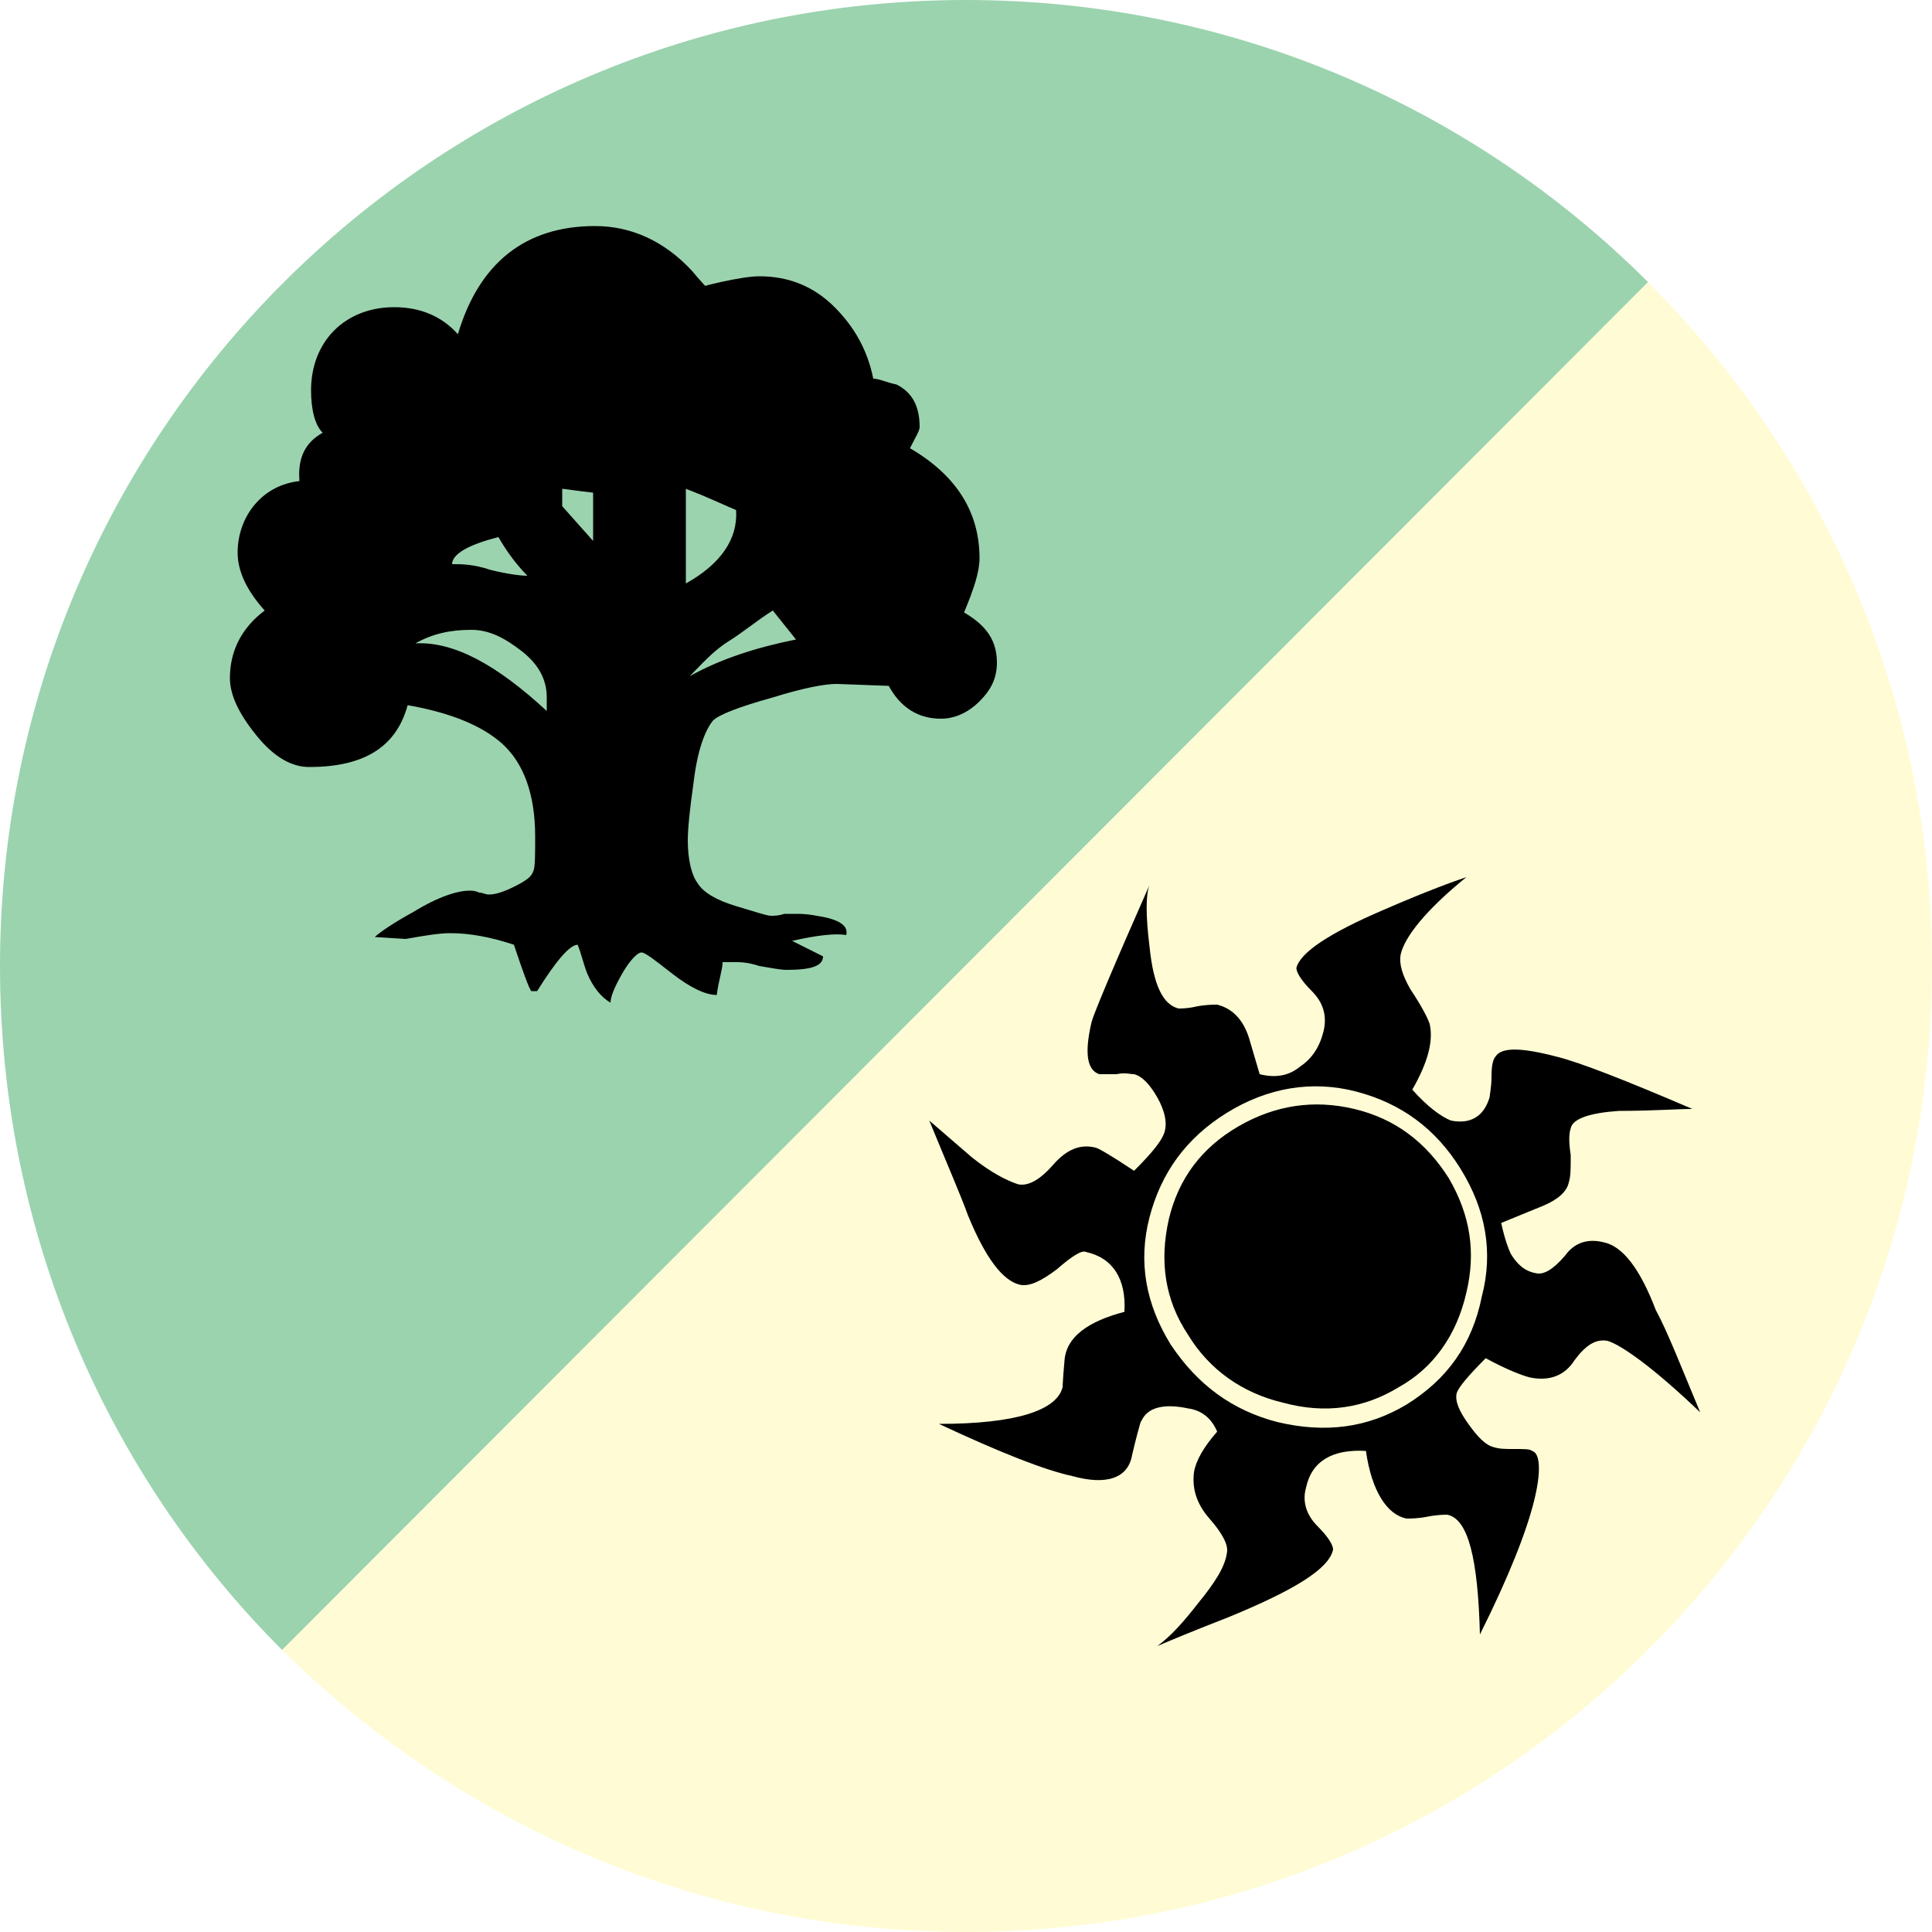
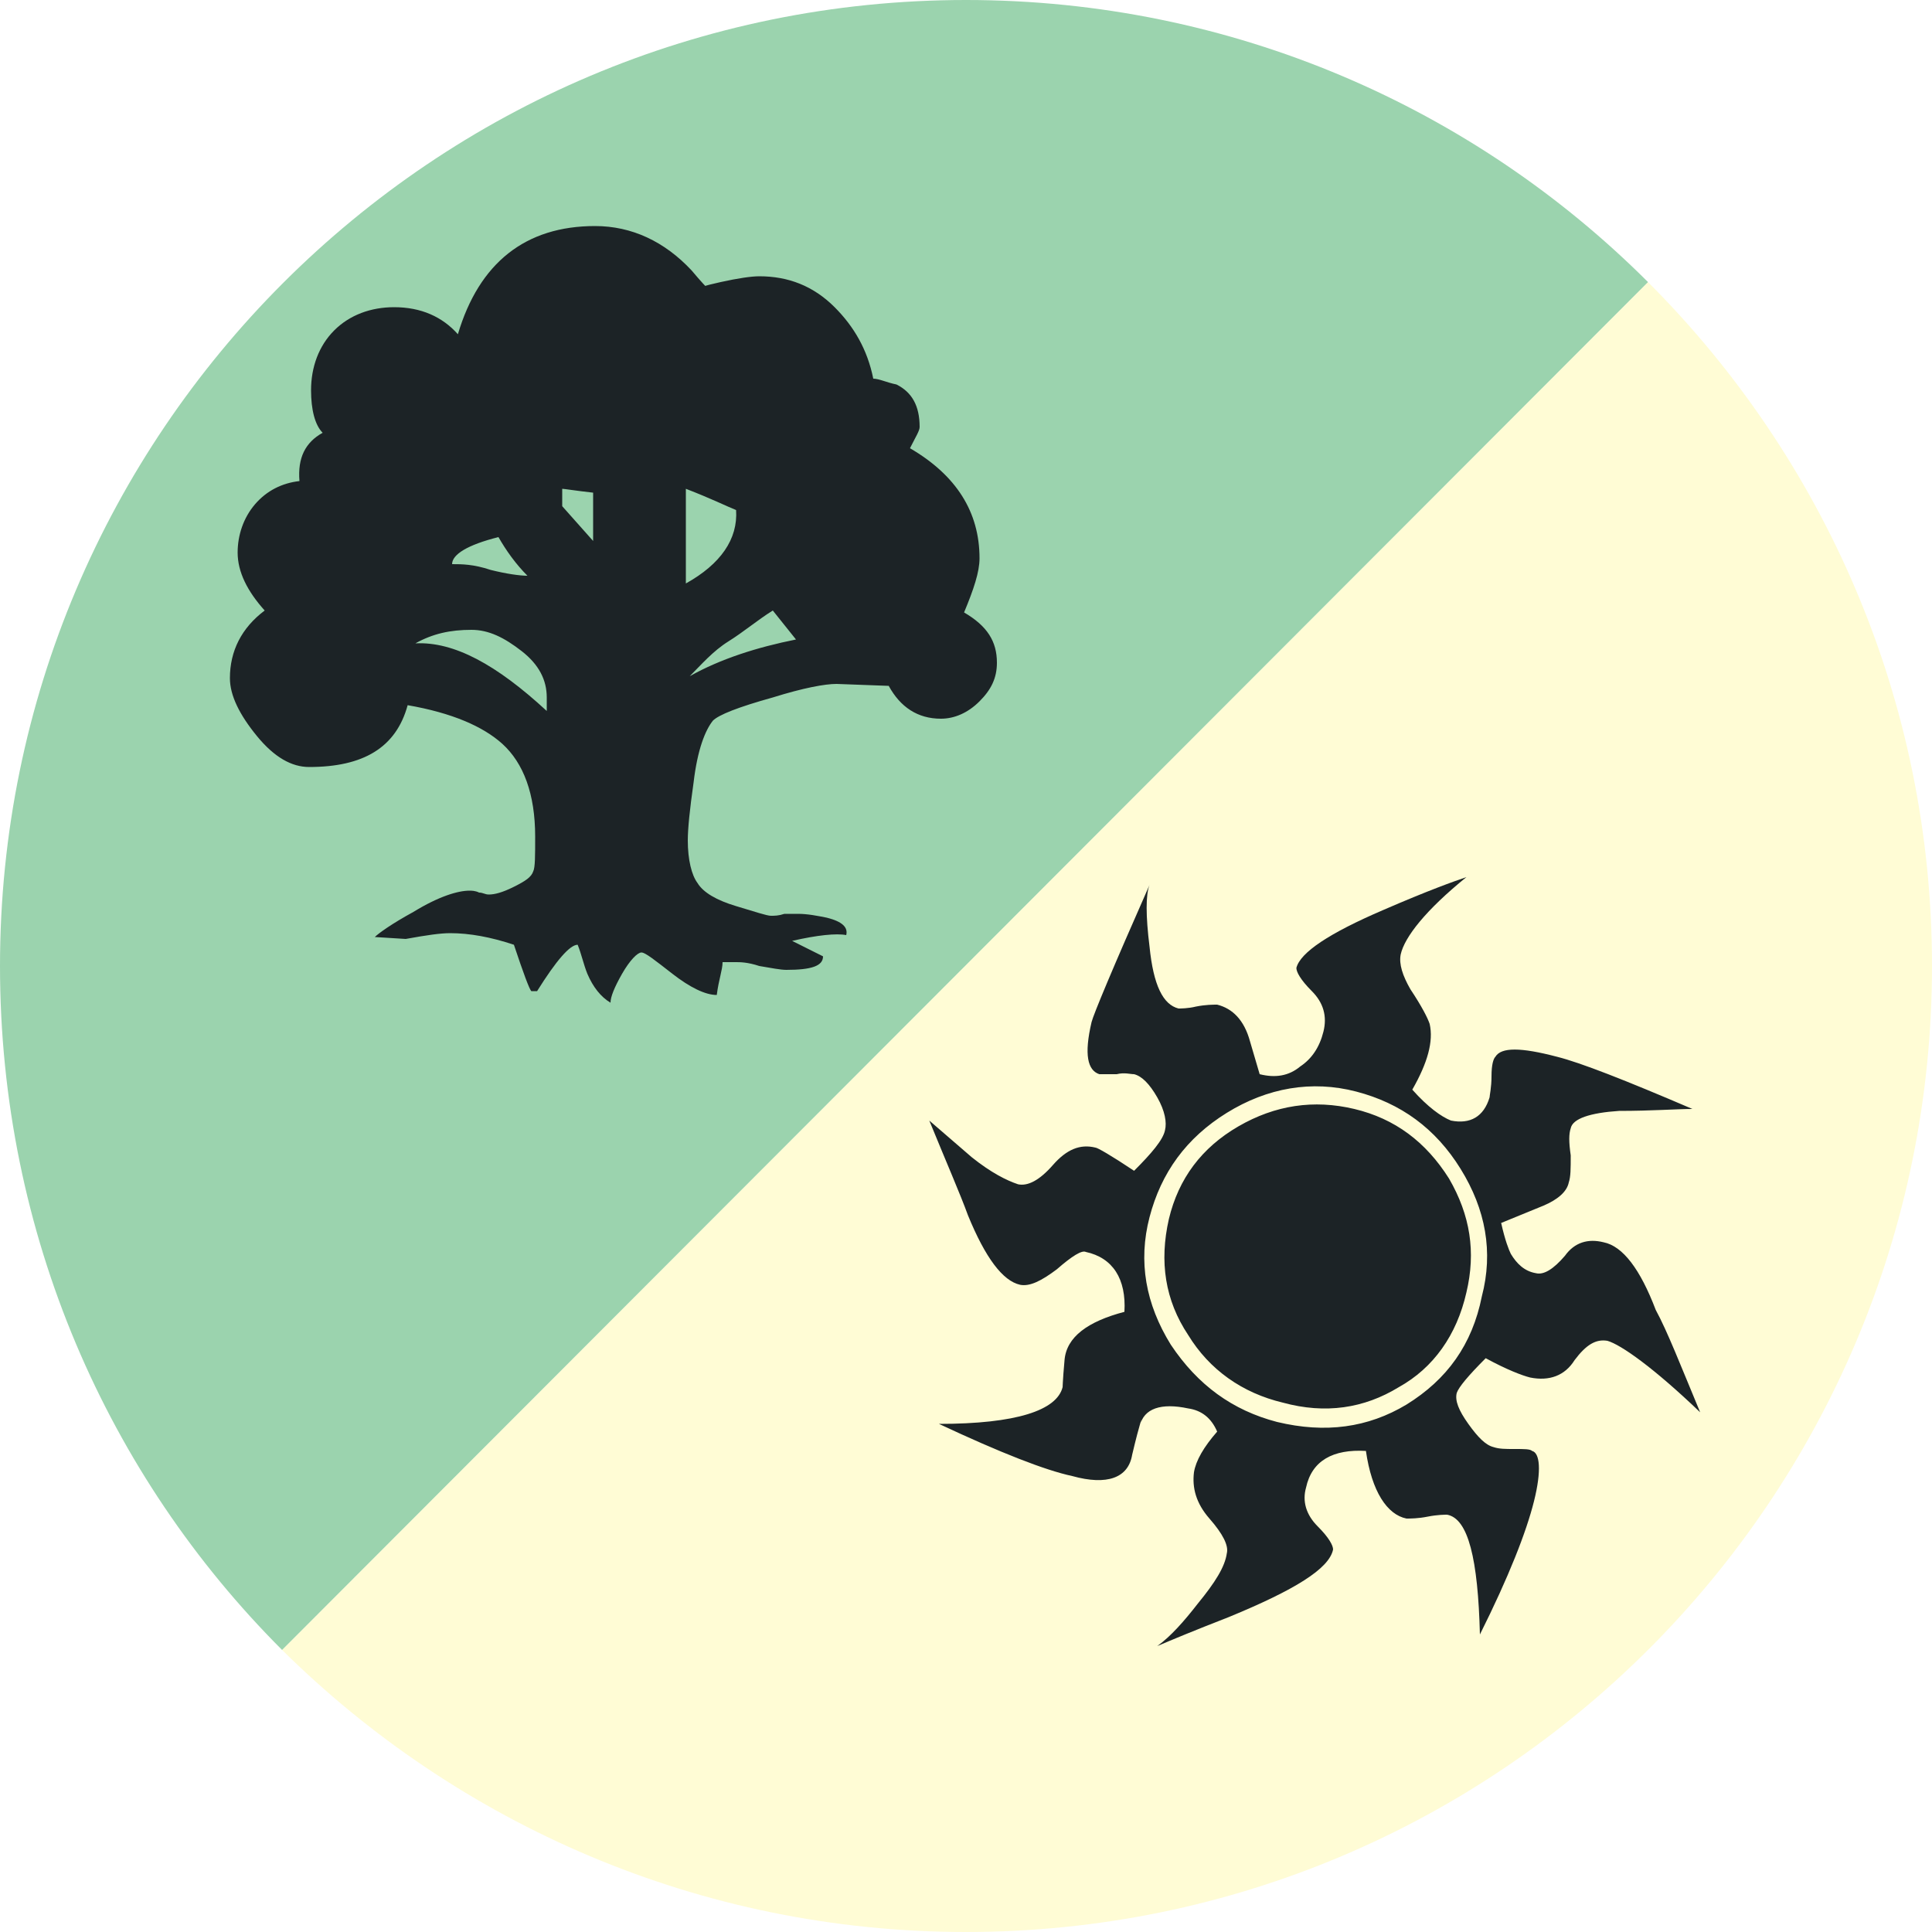
- <svg xmlns="http://www.w3.org/2000/svg" viewBox="0 0 75 75">
+ <svg xmlns="http://www.w3.org/2000/svg" viewBox="0 0 75 75" style="fill:#1c2326">
  <path d="M63.975,10.95c6.825,6.825 11.025,16.2 11.025,26.55c0,20.7 -16.8,37.5 -37.5,37.5c-10.35,0 -19.725,-4.2 -26.55,-10.95" style="fill:#FFFCD5;fill-rule:nonzero;" />
  <path d="M10.95,64.05c-6.75,-6.75 -10.95,-16.125 -10.95,-26.55c0,-20.7 16.8,-37.5 37.5,-37.5c10.35,0 19.725,4.2 26.475,10.95" style="fill:#9BD3AE;fill-rule:nonzero;" />
-   <path d="M66,54.825c-1.8,-1.725 -3.075,-2.625 -3.6,-2.775c-0.45,-0.075 -0.825,0.15 -1.275,0.75c-0.375,0.6 -0.975,0.825 -1.725,0.675c-0.3,-0.075 -0.9,-0.3 -1.725,-0.75c-0.675,0.675 -1.05,1.125 -1.125,1.35c-0.075,0.3 0.075,0.675 0.45,1.2c0.375,0.525 0.675,0.825 0.975,0.9c0.225,0.075 0.45,0.075 0.825,0.075c0.375,0 0.6,0 0.675,0.075c0.3,0.075 0.375,0.75 0.075,1.95c-0.3,1.2 -0.975,2.925 -2.1,5.175c-0.075,-2.925 -0.45,-4.5 -1.275,-4.65c-0.075,0 -0.375,0 -0.75,0.075c-0.375,0.075 -0.675,0.075 -0.825,0.075c-0.75,-0.15 -1.35,-1.05 -1.575,-2.625c-1.275,-0.075 -2.1,0.375 -2.325,1.425c-0.15,0.525 0,1.05 0.45,1.5c0.45,0.45 0.6,0.75 0.6,0.9c-0.15,0.75 -1.5,1.575 -4.05,2.625c-1.35,0.525 -2.25,0.9 -2.775,1.125c0.525,-0.375 1.05,-0.975 1.575,-1.65c0.675,-0.825 1.05,-1.425 1.125,-1.95c0.075,-0.3 -0.15,-0.75 -0.675,-1.35c-0.525,-0.6 -0.675,-1.2 -0.6,-1.8c0.075,-0.45 0.375,-0.975 0.9,-1.575c-0.225,-0.525 -0.6,-0.825 -1.125,-0.9c-1.05,-0.225 -1.725,0 -1.875,0.675c0.15,-0.525 0,-0.15 -0.3,1.125c-0.15,0.9 -0.975,1.2 -2.325,0.825c-1.05,-0.225 -2.775,-0.9 -5.175,-2.025c3,0 4.575,-0.525 4.8,-1.425c0,0.075 0,-0.225 0.075,-1.05c0.075,-0.9 0.9,-1.5 2.325,-1.875c0.075,-1.275 -0.45,-2.1 -1.5,-2.325c-0.15,-0.075 -0.525,0.15 -1.125,0.675c-0.6,0.45 -1.05,0.675 -1.425,0.6c-0.675,-0.15 -1.35,-1.05 -2.025,-2.7c-0.3,-0.825 -0.825,-2.025 -1.5,-3.675c0.525,0.45 1.125,0.975 1.65,1.425c0.75,0.6 1.35,0.9 1.8,1.05c0.375,0.075 0.825,-0.15 1.35,-0.75c0.525,-0.6 1.05,-0.825 1.65,-0.675c0.075,0 0.6,0.3 1.5,0.9c0.675,-0.675 1.125,-1.2 1.2,-1.575c0.075,-0.3 0,-0.75 -0.3,-1.275c-0.3,-0.525 -0.6,-0.825 -0.9,-0.9c-0.15,0 -0.375,-0.075 -0.675,0l-0.675,0c-0.45,-0.15 -0.6,-0.75 -0.3,-2.025c0.075,-0.3 0.825,-2.1 2.25,-5.325c-0.15,0.375 -0.15,1.2 0,2.4c0.15,1.5 0.525,2.25 1.125,2.4c0.075,0 0.375,0 0.675,-0.075c0.375,-0.075 0.675,-0.075 0.825,-0.075c0.6,0.15 1.05,0.6 1.275,1.425l0.375,1.275c0.6,0.15 1.125,0.075 1.575,-0.3c0.45,-0.3 0.75,-0.75 0.9,-1.35c0.15,-0.6 0,-1.125 -0.45,-1.575c-0.45,-0.45 -0.6,-0.75 -0.6,-0.9c0.15,-0.6 1.275,-1.35 3.375,-2.25c1.725,-0.75 2.775,-1.125 3.225,-1.275c-1.575,1.275 -2.4,2.325 -2.55,3c-0.075,0.375 0.075,0.825 0.375,1.35c0.45,0.675 0.675,1.125 0.75,1.35c0.15,0.675 -0.075,1.5 -0.675,2.55c0.6,0.675 1.125,1.05 1.5,1.2c0.75,0.15 1.275,-0.15 1.5,-0.9c0,-0.075 0.075,-0.375 0.075,-0.825c0,-0.45 0.075,-0.675 0.15,-0.75c0.225,-0.375 0.975,-0.375 2.4,-0c0.9,0.225 2.625,0.9 5.25,2.025c-0.6,-0 -1.575,0.075 -2.85,0.075c-1.125,0.075 -1.8,0.3 -1.875,0.675c-0.075,0.225 -0.075,0.525 0,1.05c0,0.525 0,0.825 -0.075,1.05c-0.075,0.375 -0.45,0.675 -0.975,0.9l-1.65,0.675c0.15,0.675 0.3,1.05 0.375,1.2c0.225,0.375 0.525,0.675 0.975,0.75c0.3,0.075 0.675,-0.15 1.125,-0.675c0.375,-0.525 0.9,-0.675 1.5,-0.525c0.75,0.15 1.425,1.05 2.025,2.625c0.45,0.825 0.975,2.175 1.725,3.975Zm-8.475,-4.5c0.45,-1.725 0.15,-3.375 -0.825,-4.95c-0.975,-1.575 -2.325,-2.55 -4.05,-3c-1.725,-0.45 -3.45,-0.15 -5.025,0.825c-1.575,0.975 -2.55,2.325 -3,4.05c-0.45,1.725 -0.15,3.375 0.825,4.95c1.05,1.575 2.4,2.55 4.125,3c1.875,0.45 3.525,0.225 5.025,-0.675c1.575,-0.975 2.55,-2.325 2.925,-4.2Zm-0.6,-0.15c-0.375,1.65 -1.275,2.925 -2.625,3.675c-1.35,0.825 -2.85,1.05 -4.5,0.6c-1.575,-0.375 -2.85,-1.275 -3.675,-2.625c-0.9,-1.35 -1.125,-2.85 -0.75,-4.5c0.375,-1.575 1.275,-2.775 2.7,-3.6c1.425,-0.825 2.925,-1.05 4.5,-0.675c1.575,0.375 2.775,1.275 3.675,2.7c0.825,1.425 1.05,2.85 0.675,4.425Z" style="fill:#000000;fill-rule:nonzero;" />
+   <path d="M66,54.825c-1.8,-1.725 -3.075,-2.625 -3.6,-2.775c-0.45,-0.075 -0.825,0.15 -1.275,0.75c-0.375,0.6 -0.975,0.825 -1.725,0.675c-0.3,-0.075 -0.9,-0.3 -1.725,-0.75c-0.675,0.675 -1.05,1.125 -1.125,1.35c-0.075,0.3 0.075,0.675 0.45,1.2c0.375,0.525 0.675,0.825 0.975,0.9c0.225,0.075 0.45,0.075 0.825,0.075c0.375,0 0.6,0 0.675,0.075c0.3,0.075 0.375,0.75 0.075,1.95c-0.3,1.2 -0.975,2.925 -2.1,5.175c-0.075,-2.925 -0.45,-4.5 -1.275,-4.65c-0.075,0 -0.375,0 -0.75,0.075c-0.375,0.075 -0.675,0.075 -0.825,0.075c-0.75,-0.15 -1.35,-1.05 -1.575,-2.625c-1.275,-0.075 -2.1,0.375 -2.325,1.425c-0.15,0.525 0,1.05 0.45,1.5c0.45,0.45 0.6,0.75 0.6,0.9c-0.15,0.75 -1.5,1.575 -4.05,2.625c-1.35,0.525 -2.25,0.9 -2.775,1.125c0.525,-0.375 1.05,-0.975 1.575,-1.65c0.675,-0.825 1.05,-1.425 1.125,-1.95c0.075,-0.3 -0.15,-0.75 -0.675,-1.35c-0.525,-0.6 -0.675,-1.2 -0.6,-1.8c0.075,-0.45 0.375,-0.975 0.9,-1.575c-0.225,-0.525 -0.6,-0.825 -1.125,-0.9c-1.05,-0.225 -1.725,0 -1.875,0.675c0.15,-0.525 0,-0.15 -0.3,1.125c-0.15,0.9 -0.975,1.2 -2.325,0.825c-1.05,-0.225 -2.775,-0.9 -5.175,-2.025c3,0 4.575,-0.525 4.8,-1.425c0,0.075 0,-0.225 0.075,-1.05c0.075,-0.9 0.9,-1.5 2.325,-1.875c0.075,-1.275 -0.45,-2.1 -1.5,-2.325c-0.15,-0.075 -0.525,0.15 -1.125,0.675c-0.6,0.45 -1.05,0.675 -1.425,0.6c-0.675,-0.15 -1.35,-1.05 -2.025,-2.7c-0.3,-0.825 -0.825,-2.025 -1.5,-3.675c0.525,0.45 1.125,0.975 1.65,1.425c0.75,0.6 1.35,0.9 1.8,1.05c0.375,0.075 0.825,-0.15 1.35,-0.75c0.525,-0.6 1.05,-0.825 1.65,-0.675c0.075,0 0.6,0.3 1.5,0.9c0.675,-0.675 1.125,-1.2 1.2,-1.575c0.075,-0.3 0,-0.75 -0.3,-1.275c-0.3,-0.525 -0.6,-0.825 -0.9,-0.9c-0.15,0 -0.375,-0.075 -0.675,0l-0.675,0c-0.45,-0.15 -0.6,-0.75 -0.3,-2.025c0.075,-0.3 0.825,-2.1 2.25,-5.325c-0.15,0.375 -0.15,1.2 0,2.4c0.15,1.5 0.525,2.25 1.125,2.4c0.075,0 0.375,0 0.675,-0.075c0.375,-0.075 0.675,-0.075 0.825,-0.075c0.6,0.15 1.05,0.6 1.275,1.425l0.375,1.275c0.6,0.15 1.125,0.075 1.575,-0.3c0.45,-0.3 0.75,-0.75 0.9,-1.35c0.15,-0.6 0,-1.125 -0.45,-1.575c-0.45,-0.45 -0.6,-0.75 -0.6,-0.9c0.15,-0.6 1.275,-1.35 3.375,-2.25c1.725,-0.75 2.775,-1.125 3.225,-1.275c-1.575,1.275 -2.4,2.325 -2.55,3c-0.075,0.375 0.075,0.825 0.375,1.35c0.45,0.675 0.675,1.125 0.75,1.35c0.15,0.675 -0.075,1.5 -0.675,2.55c0.6,0.675 1.125,1.05 1.5,1.2c0.75,0.15 1.275,-0.15 1.5,-0.9c0,-0.075 0.075,-0.375 0.075,-0.825c0,-0.45 0.075,-0.675 0.15,-0.75c0.225,-0.375 0.975,-0.375 2.4,-0c0.9,0.225 2.625,0.9 5.25,2.025c-0.6,-0 -1.575,0.075 -2.85,0.075c-1.125,0.075 -1.8,0.3 -1.875,0.675c-0.075,0.225 -0.075,0.525 0,1.05c0,0.525 0,0.825 -0.075,1.05c-0.075,0.375 -0.45,0.675 -0.975,0.9l-1.65,0.675c0.15,0.675 0.3,1.05 0.375,1.2c0.225,0.375 0.525,0.675 0.975,0.75c0.3,0.075 0.675,-0.15 1.125,-0.675c0.375,-0.525 0.9,-0.675 1.5,-0.525c0.75,0.15 1.425,1.05 2.025,2.625c0.45,0.825 0.975,2.175 1.725,3.975Zm-8.475,-4.5c0.45,-1.725 0.15,-3.375 -0.825,-4.95c-0.975,-1.575 -2.325,-2.55 -4.05,-3c-1.725,-0.45 -3.45,-0.15 -5.025,0.825c-1.575,0.975 -2.55,2.325 -3,4.05c-0.45,1.725 -0.15,3.375 0.825,4.95c1.05,1.575 2.4,2.55 4.125,3c1.875,0.45 3.525,0.225 5.025,-0.675c1.575,-0.975 2.55,-2.325 2.925,-4.2Zm-0.6,-0.15c-0.375,1.65 -1.275,2.925 -2.625,3.675c-1.35,0.825 -2.85,1.05 -4.5,0.6c-1.575,-0.375 -2.85,-1.275 -3.675,-2.625c-0.9,-1.35 -1.125,-2.85 -0.75,-4.5c0.375,-1.575 1.275,-2.775 2.7,-3.6c1.425,-0.825 2.925,-1.05 4.5,-0.675c1.575,0.375 2.775,1.275 3.675,2.7c0.825,1.425 1.05,2.85 0.675,4.425Z" />
  <path d="M38.7,25.725c0,0.6 -0.225,1.05 -0.675,1.5c-0.45,0.45 -0.975,0.675 -1.5,0.675c-0.9,-0 -1.575,-0.45 -2.025,-1.275l-2.025,-0.075c-0.45,-0 -1.275,0.15 -2.475,0.525c-1.35,0.375 -2.1,0.675 -2.325,0.9c-0.3,0.375 -0.6,1.125 -0.75,2.4c-0.15,1.05 -0.225,1.8 -0.225,2.25c0,0.75 0.15,1.35 0.375,1.65c0.225,0.375 0.75,0.675 1.5,0.9c0.75,0.225 1.2,0.375 1.35,0.375c0.15,-0 0.3,-0 0.525,-0.075l0.525,-0c0.375,-0 0.75,0.075 1.125,0.15c0.6,0.15 0.825,0.375 0.75,0.675c-0.375,-0.075 -1.125,-0 -2.1,0.225l1.2,0.6c0,0.375 -0.45,0.525 -1.425,0.525c-0.225,-0 -0.6,-0.075 -1.05,-0.15c-0.45,-0.15 -0.75,-0.15 -0.9,-0.15l-0.525,-0c0,0.3 -0.15,0.675 -0.225,1.275c-0.45,-0 -1.05,-0.3 -1.725,-0.825c-0.675,-0.525 -1.05,-0.825 -1.2,-0.825c-0.15,-0 -0.45,0.3 -0.75,0.825c-0.3,0.525 -0.45,0.9 -0.45,1.125c-0.375,-0.225 -0.675,-0.6 -0.9,-1.125c-0.15,-0.375 -0.225,-0.75 -0.375,-1.125c-0.3,-0 -0.825,0.6 -1.575,1.8l-0.225,-0c-0.075,-0.075 -0.3,-0.675 -0.675,-1.8c-0.9,-0.3 -1.725,-0.45 -2.475,-0.45c-0.375,-0 -0.9,0.075 -1.725,0.225l-1.2,-0.075c0.15,-0.15 0.675,-0.525 1.5,-0.975c0.975,-0.6 1.725,-0.825 2.175,-0.825c0.075,-0 0.225,-0 0.375,0.075c0.15,-0 0.225,0.075 0.375,0.075c0.225,-0 0.525,-0.075 0.975,-0.3c0.45,-0.225 0.675,-0.375 0.75,-0.6c0.075,-0.15 0.075,-0.6 0.075,-1.35c0,-1.65 -0.45,-2.85 -1.275,-3.6c-0.75,-0.675 -1.95,-1.2 -3.675,-1.5c-0.45,1.65 -1.725,2.4 -3.825,2.4c-0.675,-0 -1.35,-0.375 -2.025,-1.2c-0.675,-0.825 -1.05,-1.575 -1.05,-2.25c0,-1.05 0.45,-1.95 1.35,-2.625c-0.675,-0.75 -1.05,-1.5 -1.05,-2.25c0,-0.675 0.225,-1.35 0.675,-1.875c0.45,-0.525 1.05,-0.825 1.725,-0.9c-0.075,-0.9 0.225,-1.5 0.9,-1.875c-0.3,-0.3 -0.45,-0.9 -0.45,-1.65c0,-0.9 0.3,-1.725 0.9,-2.325c0.6,-0.6 1.425,-0.9 2.325,-0.9c1.05,-0 1.875,0.375 2.475,1.05c0.825,-2.775 2.625,-4.2 5.325,-4.2c1.425,-0 2.7,0.6 3.75,1.725c0.375,0.45 0.6,0.675 0.6,0.675c-0.375,-0 -0.15,-0.075 0.525,-0.225c0.675,-0.15 1.2,-0.225 1.5,-0.225c1.125,-0 2.1,0.375 2.925,1.2c0.75,0.75 1.275,1.65 1.5,2.775c0.225,-0 0.525,0.15 0.9,0.225c0.6,0.3 0.9,0.825 0.9,1.65c0,0.15 -0.15,0.375 -0.375,0.825c1.8,1.05 2.7,2.475 2.7,4.275c0,0.525 -0.225,1.2 -0.6,2.1c0.9,0.525 1.275,1.125 1.275,1.95Zm-17.475,1.875l-0,-0.525c-0,-0.675 -0.3,-1.275 -0.975,-1.8c-0.675,-0.525 -1.275,-0.825 -1.95,-0.825c-0.825,0 -1.5,0.15 -2.175,0.525c1.5,-0.075 3.15,0.825 5.1,2.625Zm-0.75,-5.25c-0.45,-0.45 -0.825,-0.975 -1.125,-1.5c-1.2,0.3 -1.8,0.675 -1.8,1.05c0.375,-0 0.825,-0 1.5,0.225c0.6,0.15 1.125,0.225 1.425,0.225Zm2.55,-1.35l0,-1.875c-0.675,-0.075 -1.125,-0.15 -1.2,-0.15l0,0.675l1.2,1.35Zm5.55,-1.2c-0.375,-0.15 -0.975,-0.45 -1.95,-0.825l-0,3.675c1.35,-0.75 2.025,-1.725 1.95,-2.85Zm2.325,5.025l-0.9,-1.125c-0.6,0.375 -1.125,0.825 -1.725,1.2c-0.6,0.375 -1.05,0.9 -1.5,1.35c1.2,-0.675 2.625,-1.125 4.125,-1.425Z" />
</svg>
